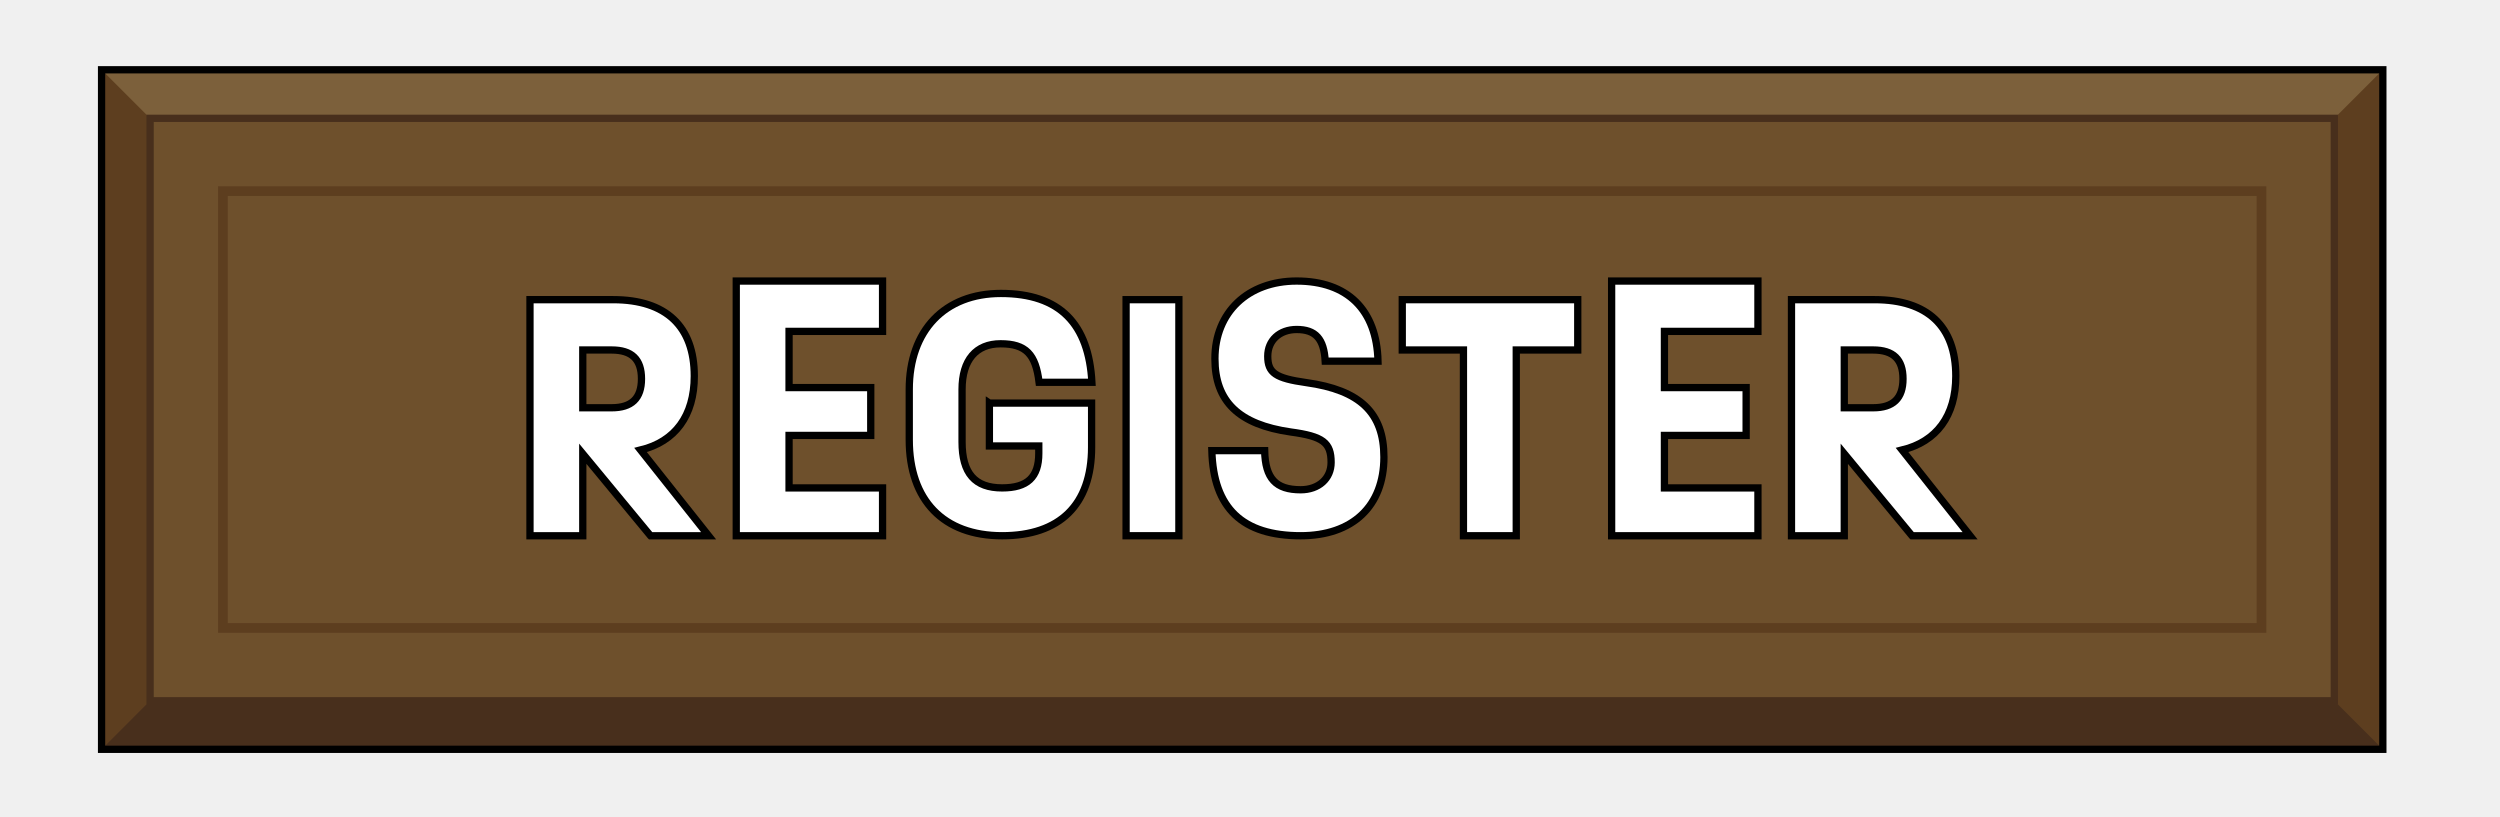
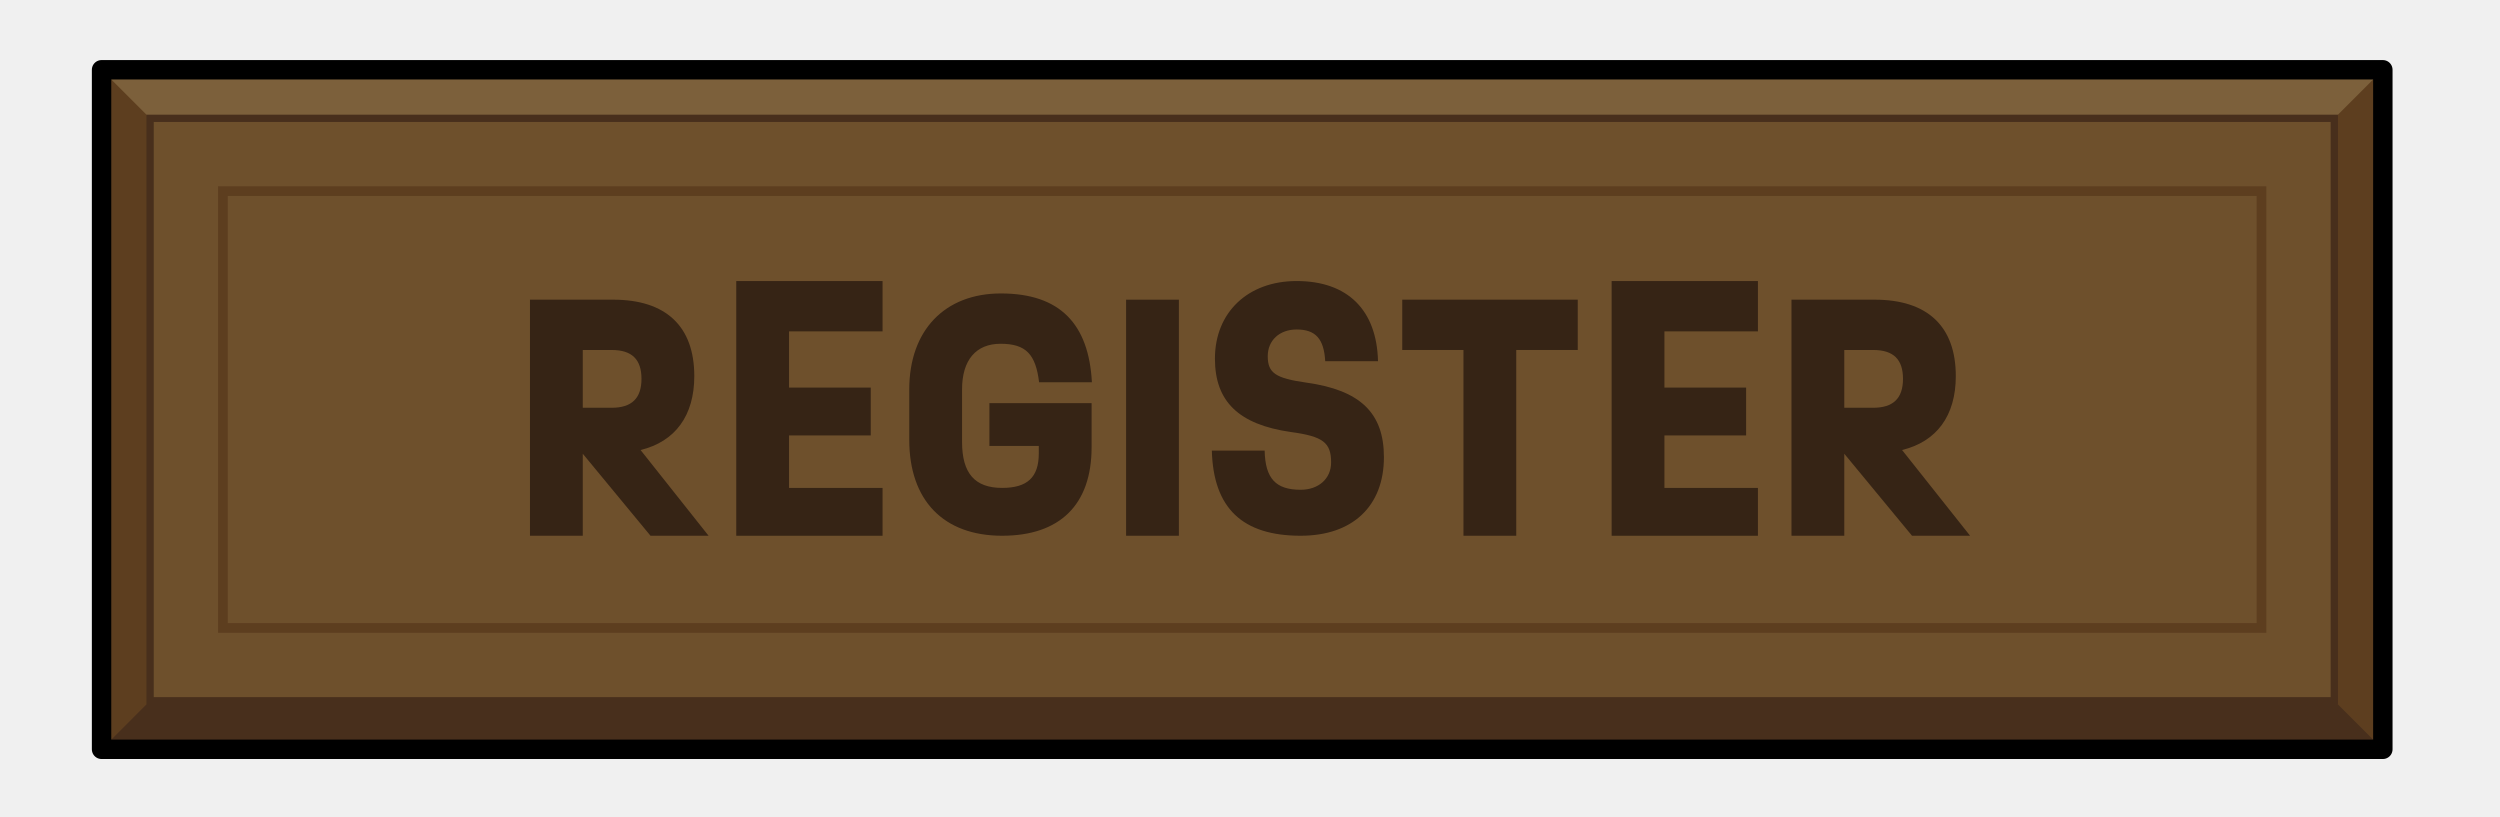
<svg xmlns="http://www.w3.org/2000/svg" id="Layer_2" data-name="Layer 2" viewBox="0 0 257.531 84.096">
  <defs>
    <style>
      .cls-1 {
        opacity: 0;
      }

      .cls-1, .cls-2 {
        fill: #5d3e1f;
      }

+       .cls-1, .cls-3 {
+         stroke-width: .75px;
+       }
+ 
      .cls-1, .cls-3, .cls-4 {
+         stroke-miterlimit: 10;
+       }
+ 
+       .cls-1, .cls-5 {
        stroke: #000;
      }

-       .cls-1, .cls-3, .cls-4, .cls-5 {
-         stroke-width: .75px;
-       }
- 
-       .cls-1, .cls-4, .cls-5, .cls-6 {
-         stroke-miterlimit: 10;
+       .cls-6 {
+         fill: #362415;
      }

      .cls-7 {
        fill: #6e502c;
      }

      .cls-8 {
        fill: #482f1c;
      }

      .cls-9 {
        fill: #7c603b;
      }

      .cls-3 {
-         fill: #fff;
+         stroke: #482f1c;
      }

-       .cls-4, .cls-5, .cls-6 {
+       .cls-3, .cls-4, .cls-5 {
        fill: none;
      }

-       .cls-5 {
-         stroke: #482f1c;
+       .cls-4 {
+         stroke: #5d3e1f;
      }

-       .cls-6 {
-         stroke: #5d3e1f;
+       .cls-5 {
+         stroke-linejoin: round;
+         stroke-width: 2px;
      }
    </style>
  </defs>
  <g id="buttons">
    <g>
      <g>
        <g>
          <rect class="cls-2" x="10.462" y="7.188" width="235" height="70" />
          <polygon class="cls-9" points="10.462 7.188 15.462 12.188 136.713 31.506 240.462 12.188 245.462 7.188 10.462 7.188" />
          <polygon class="cls-8" points="10.462 77.188 15.462 72.188 150.695 47.717 240.462 72.188 245.462 77.188 10.462 77.188" />
          <rect class="cls-7" x="15.462" y="12.188" width="225" height="60" />
-           <rect class="cls-5" x="15.462" y="12.188" width="225" height="60" />
-           <rect class="cls-4" x="10.462" y="7.188" width="235" height="70" />
-           <rect class="cls-6" x="22.962" y="19.688" width="210" height="45" />
+           <rect class="cls-3" x="15.462" y="12.188" width="225" height="60" />
+           <rect class="cls-5" x="10.462" y="7.188" width="235" height="70" />
+           <rect class="cls-4" x="22.962" y="19.688" width="210" height="45" />
        </g>
        <g>
          <polygon class="cls-1" points="228.41 .494 224.841 5.9 228.39 10.087 236.308 8.713 235.523 4.36 228.41 .494" />
          <polygon class="cls-1" points="255.536 5.485 249.35 7.387 248.961 12.083 254.099 15.407 257.122 10.497 255.536 5.485" />
          <polygon class="cls-1" points="244.117 19.348 241.973 24.919 243.861 28.694 249.712 28.694 249.572 22.897 244.117 19.348" />
          <polygon class="cls-1" points="21.061 73.668 18.205 79.698 20.778 83.644 27.463 81.285 28.097 75.889 21.061 73.668" />
          <polygon class="cls-1" points="11.858 54.923 6.081 57.839 5.825 62.029 11.877 63.522 14.265 59.597 11.858 54.923" />
          <polygon class="cls-1" points="8.245 72.244 4.537 68.669 .416 69.579 1.224 75.758 5.306 78.871 8.245 72.244" />
        </g>
      </g>
      <g>
-         <path class="cls-3" d="m67.009,55.188l-6.976-8.447v8.447h-5.439v-24.318h8.575c5.44,0,8.352,2.752,8.352,7.872,0,4.096-1.983,6.751-5.535,7.615l7.007,8.832h-5.983Zm-3.999-19.135h-2.977v5.952h2.977c2.048,0,3.071-.96,3.071-2.976,0-2.016-.992-2.976-3.071-2.976Z" />
-         <path class="cls-3" d="m81.282,34.134v5.792h8.416v4.928h-8.416v5.408h9.632v4.928h-15.071v-26.238h15.071v5.184h-9.632Z" />
-         <path class="cls-3" d="m101.921,41.525h10.527v4.543c0,5.952-3.296,9.12-9.216,9.12-6.047,0-9.567-3.648-9.567-9.887v-5.184c0-6.08,3.648-9.888,9.439-9.888,6.111,0,9.056,3.168,9.376,9.151h-5.44c-.352-2.879-1.344-3.967-3.968-3.967-2.527,0-3.968,1.664-3.968,4.704v5.407c0,3.232,1.312,4.736,4.128,4.736,2.592,0,3.776-1.088,3.776-3.552v-.768h-5.088v-4.416Z" />
-         <path class="cls-3" d="m116.001,30.87h5.439v24.318h-5.439v-24.318Z" />
-         <path class="cls-3" d="m132.961,44.501c-5.344-.768-7.808-3.136-7.808-7.551,0-4.768,3.392-8,8.416-8,5.247,0,8.255,2.976,8.383,8.255h-5.439c-.128-2.304-.992-3.264-2.943-3.264-1.761,0-2.977,1.12-2.977,2.752,0,1.728.8,2.272,3.968,2.72,5.536.768,8,3.104,8,7.679,0,5.056-3.232,8.096-8.576,8.096-5.983,0-8.991-2.816-9.151-8.768h5.44c.063,2.88,1.151,4.032,3.711,4.032,1.856,0,3.136-1.152,3.136-2.815,0-2.048-.831-2.688-4.159-3.136Z" />
-         <path class="cls-3" d="m162.528,36.053h-6.335v19.135h-5.439v-19.135h-6.304v-5.184h18.078v5.184Z" />
-         <path class="cls-3" d="m171.457,34.134v5.792h8.416v4.928h-8.416v5.408h9.632v4.928h-15.071v-26.238h15.071v5.184h-9.632Z" />
-         <path class="cls-3" d="m196.96,55.188l-6.976-8.447v8.447h-5.439v-24.318h8.575c5.44,0,8.352,2.752,8.352,7.872,0,4.096-1.983,6.751-5.535,7.615l7.007,8.832h-5.983Zm-3.999-19.135h-2.977v5.952h2.977c2.048,0,3.071-.96,3.071-2.976,0-2.016-.992-2.976-3.071-2.976Z" />
+         <path class="cls-6" d="m67.009,55.188l-6.976-8.447v8.447h-5.439v-24.318h8.575c5.44,0,8.352,2.752,8.352,7.872,0,4.096-1.983,6.751-5.535,7.615l7.007,8.832h-5.983Zm-3.999-19.135h-2.977v5.952h2.977c2.048,0,3.071-.96,3.071-2.976,0-2.016-.992-2.976-3.071-2.976Z" />
+         <path class="cls-6" d="m81.282,34.134v5.792h8.416v4.928h-8.416v5.408h9.632v4.928h-15.071v-26.238h15.071v5.184h-9.632Z" />
+         <path class="cls-6" d="m101.921,41.525h10.527v4.543c0,5.952-3.296,9.12-9.216,9.12-6.047,0-9.567-3.648-9.567-9.887v-5.184c0-6.08,3.648-9.888,9.439-9.888,6.111,0,9.056,3.168,9.376,9.151h-5.44c-.352-2.879-1.344-3.967-3.968-3.967-2.527,0-3.968,1.664-3.968,4.704v5.407c0,3.232,1.312,4.736,4.128,4.736,2.592,0,3.776-1.088,3.776-3.552v-.768h-5.088v-4.416Z" />
+         <path class="cls-6" d="m116.001,30.87h5.439v24.318h-5.439v-24.318Z" />
+         <path class="cls-6" d="m132.961,44.501c-5.344-.768-7.808-3.136-7.808-7.551,0-4.768,3.392-8,8.416-8,5.247,0,8.255,2.976,8.383,8.255h-5.439c-.128-2.304-.992-3.264-2.943-3.264-1.761,0-2.977,1.12-2.977,2.752,0,1.728.8,2.272,3.968,2.72,5.536.768,8,3.104,8,7.679,0,5.056-3.232,8.096-8.576,8.096-5.983,0-8.991-2.816-9.151-8.768h5.44c.063,2.88,1.151,4.032,3.711,4.032,1.856,0,3.136-1.152,3.136-2.815,0-2.048-.831-2.688-4.159-3.136Z" />
+         <path class="cls-6" d="m162.528,36.053h-6.335v19.135h-5.439v-19.135h-6.304v-5.184h18.078v5.184Z" />
+         <path class="cls-6" d="m171.457,34.134v5.792h8.416v4.928h-8.416v5.408h9.632v4.928h-15.071v-26.238h15.071v5.184h-9.632Z" />
+         <path class="cls-6" d="m196.96,55.188l-6.976-8.447v8.447h-5.439v-24.318h8.575c5.44,0,8.352,2.752,8.352,7.872,0,4.096-1.983,6.751-5.535,7.615l7.007,8.832h-5.983Zm-3.999-19.135h-2.977v5.952h2.977c2.048,0,3.071-.96,3.071-2.976,0-2.016-.992-2.976-3.071-2.976Z" />
      </g>
    </g>
  </g>
</svg>
